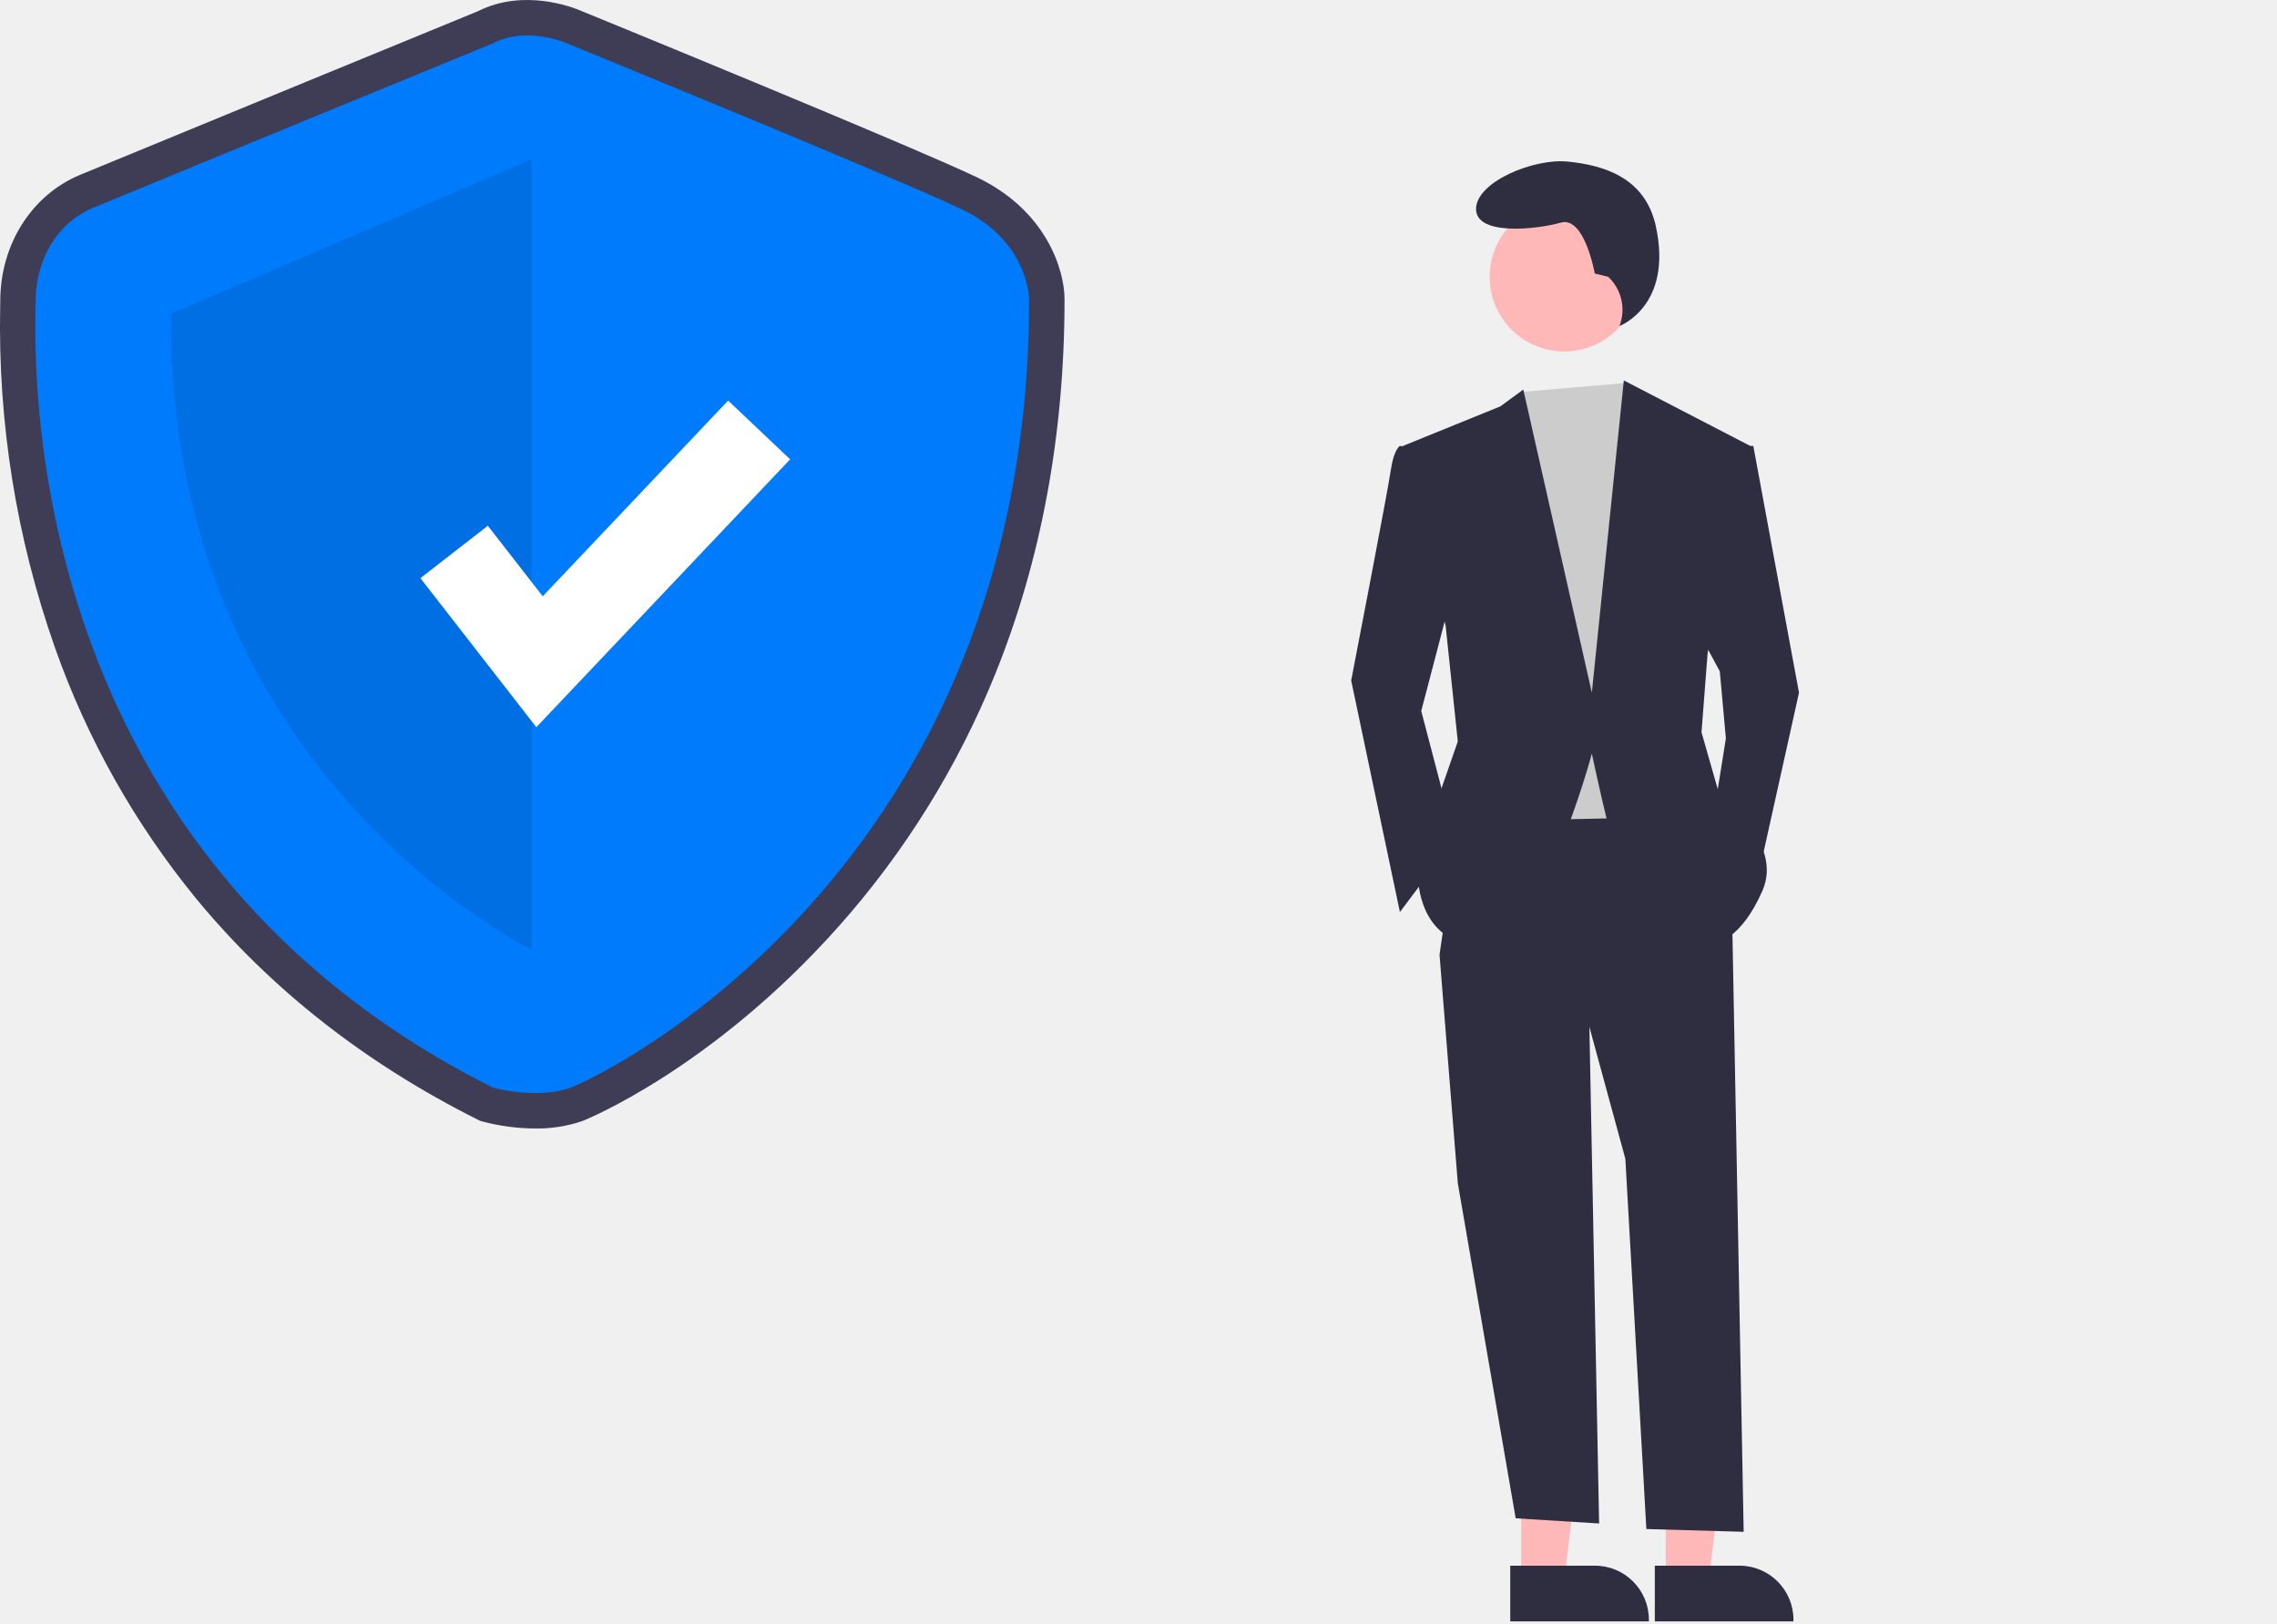
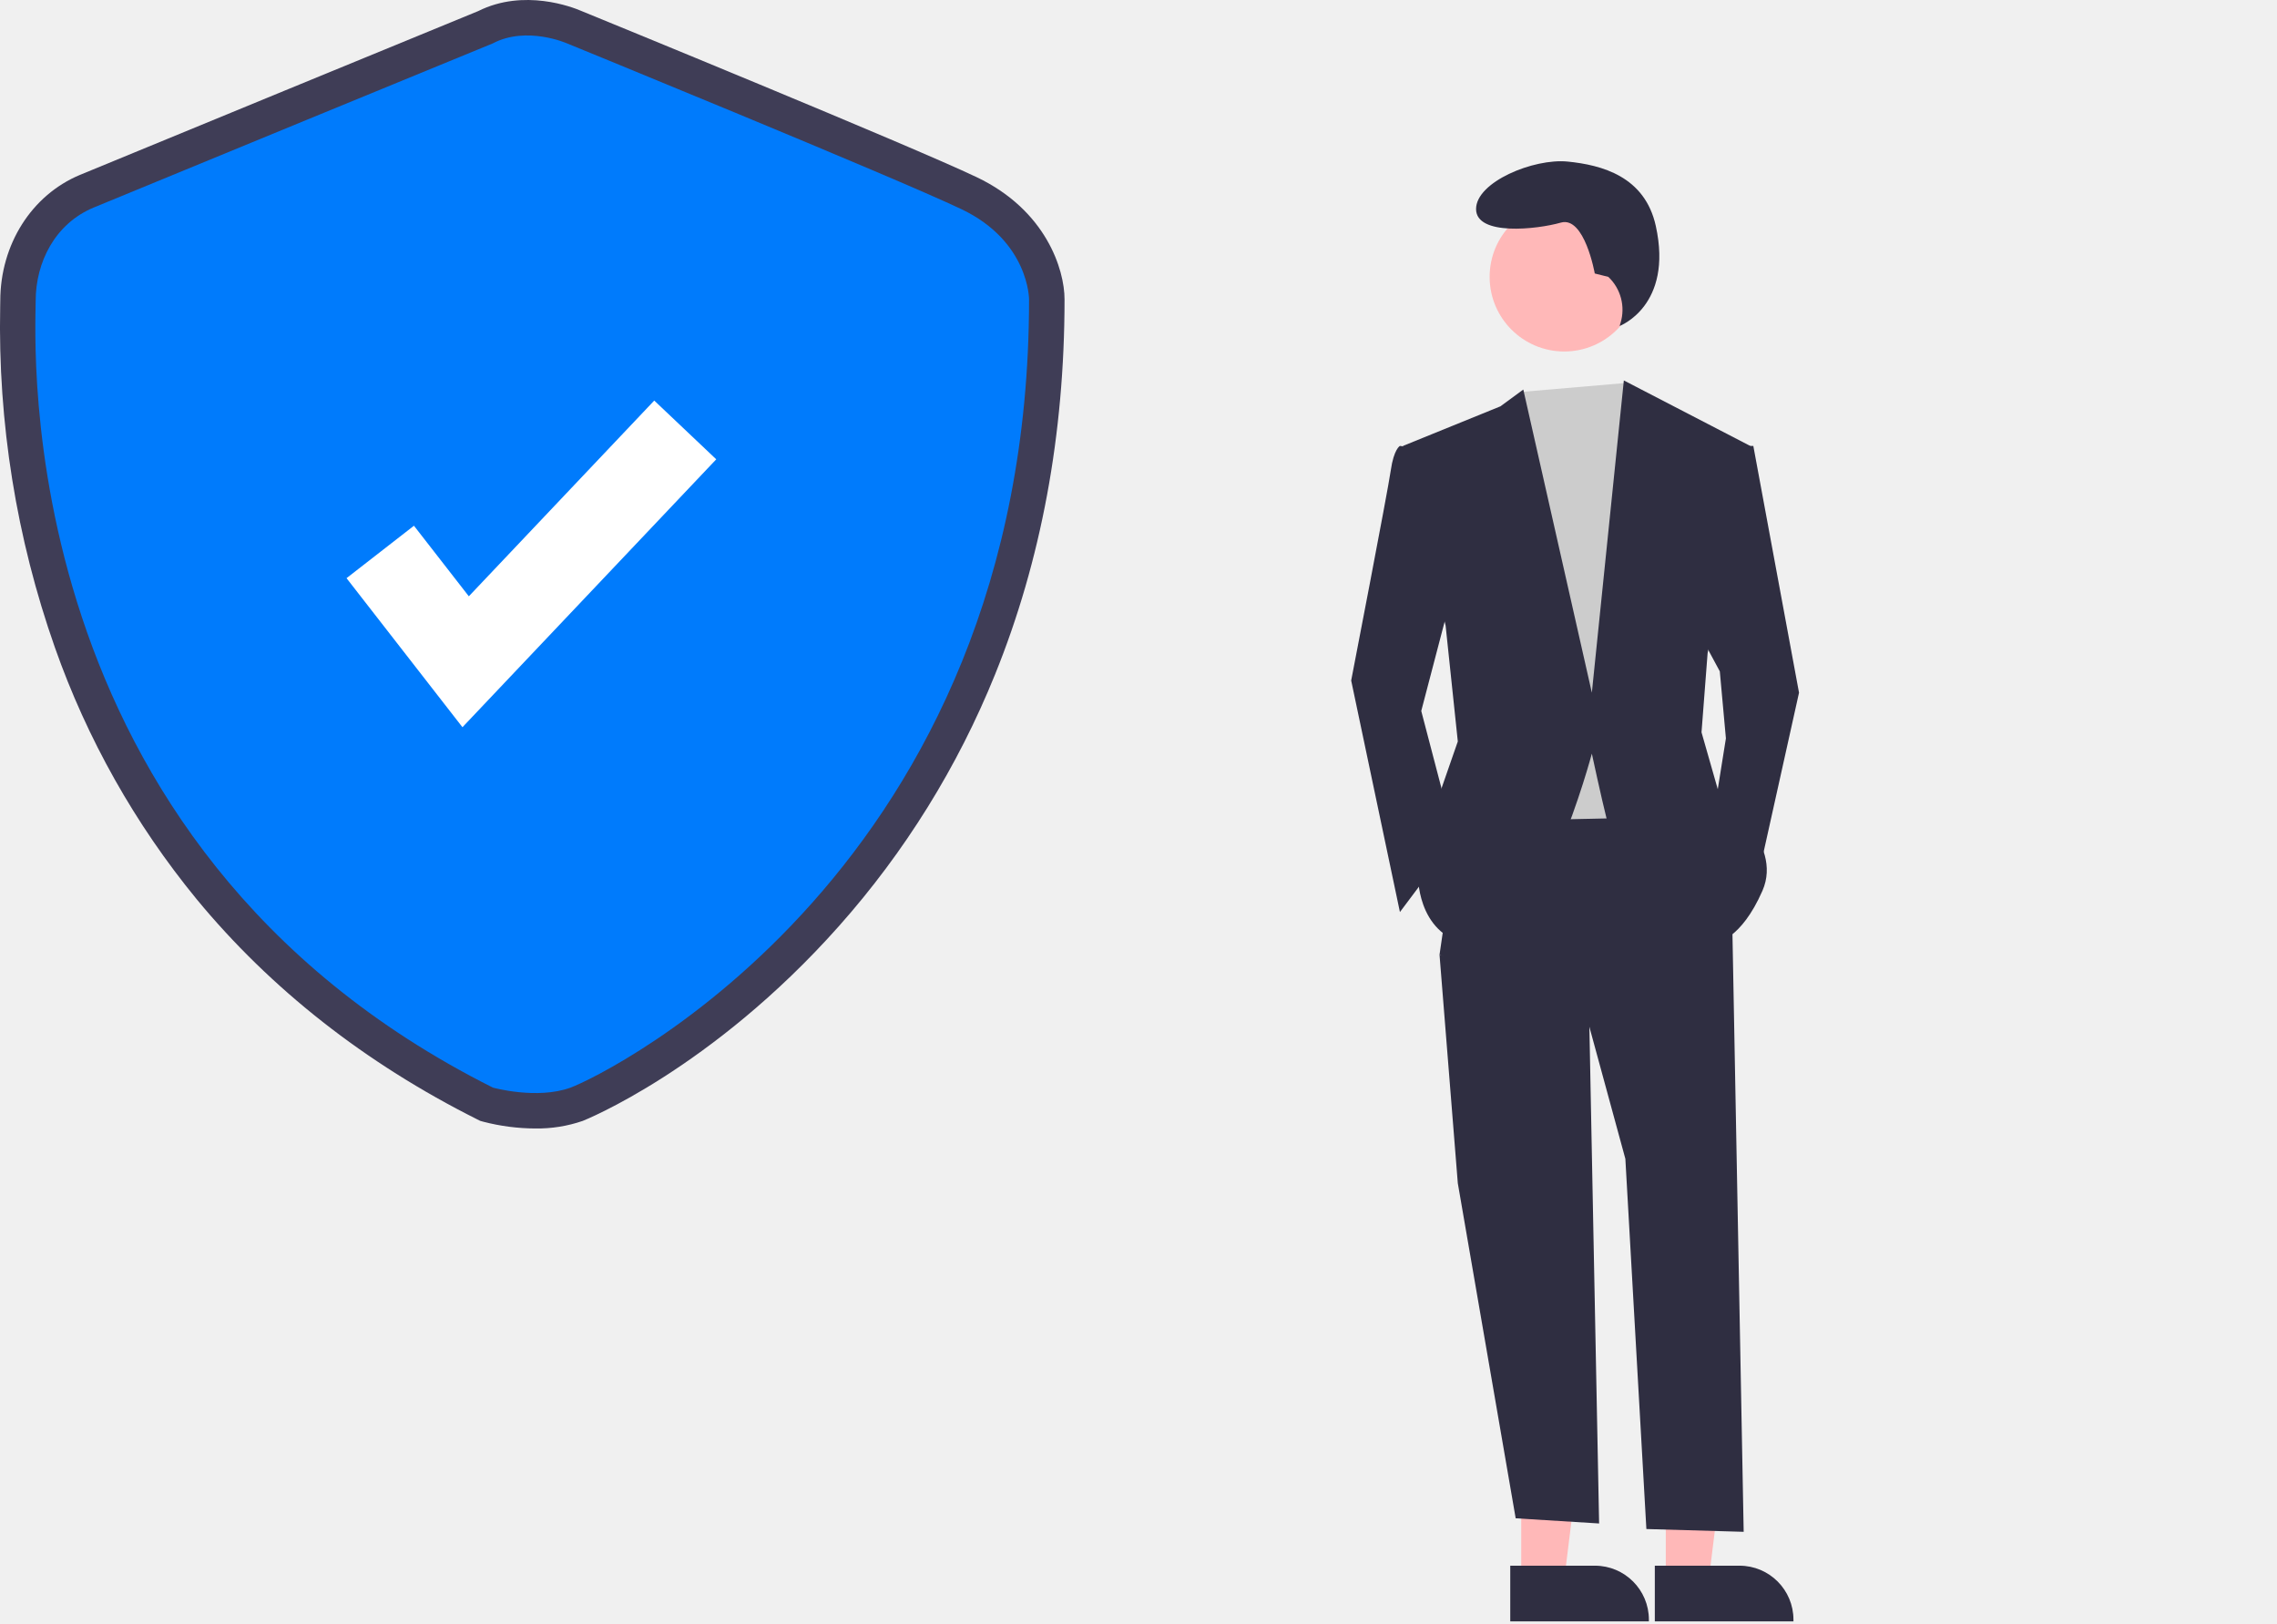
- <svg xmlns="http://www.w3.org/2000/svg" data-name="Layer 1" width="819.07" height="584" version="1.1" id="svg30">
-   <defs id="defs34" />
-   <path d="M192.566 405.92a75.19 75.19 0 01-18.64-2.412l-1.2-.332-1.113-.558c-40.242-20.176-74.192-46.827-100.907-79.211a299.865 299.865 0 01-50.95-90.47A348.21 348.21 0 01.067 110.272c.017-.876.031-1.552.031-2.018 0-20.29 11.262-38.092 28.692-45.354C42.128 57.342 163.244 7.595 171.995 4c16.48-8.257 34.062-1.365 36.875-.16 6.311 2.58 118.276 48.375 142.471 59.897 24.936 11.874 31.589 33.205 31.589 43.937 0 48.589-8.415 93.998-25.011 134.968a312.517 312.517 0 01-56.163 90.51c-45.846 51.595-91.705 69.885-92.148 70.046a50.11 50.11 0 01-17.042 2.721zm-10.785-26.715c3.976.892 13.13 2.229 19.096.052 7.58-2.764 45.962-22.668 81.83-63.032 49.557-55.769 74.703-125.875 74.74-208.371-.09-1.672-1.276-13.592-17.062-21.109C316.659 75.447 200.28 27.86 199.108 27.381l-.321-.137c-2.439-1.022-10.2-3.174-15.55-.37l-1.072.499c-1.297.532-129.863 53.337-143.575 59.05-9.592 3.997-13.01 13.898-13.01 21.83 0 .58-.014 1.424-.035 2.514-1.096 56.447 11.966 195.346 156.236 268.438z" fill="#3f3d56" id="path2" />
-   <path d="M177.324 15.586S47.589 68.87 33.689 74.662s-20.85 19.691-20.85 33.592S2.414 303.532 177.324 391.228c0 0 15.875 4.392 27.919 0S370.188 312.7 370.188 107.674c0 0 0-20.85-24.325-32.433S203.929 15.586 203.929 15.586s-14.443-6.37-26.605 0z" fill="#007bfc" id="path4" />
-   <path d="M191.224 57.286v284.25S60.331 278.53 61.49 112.888z" opacity=".1" id="path6" />
-   <path fill="#fff" d="M192.931 261.581l-41.696-53.612 24.248-18.859 19.743 25.384 66.695-70.406 22.303 21.131-91.293 96.362z" id="path8" />
-   <path fill="#ffb8b8" d="M547.206 568.237l15.465-.001 7.358-59.653-22.826.001.003 59.653z" id="path12" />
-   <path d="M543.26 563.188l30.458-.002h.001a19.411 19.411 0 0119.41 19.41v.63l-49.868.003z" fill="#2f2e41" id="path14" />
-   <path fill="#ffb8b8" d="M599.206 568.237l15.465-.001 7.358-59.653-22.826.001.003 59.653z" id="path16" />
-   <path d="M595.26 563.188l30.458-.002h.001a19.411 19.411 0 0119.41 19.41v.63l-49.868.003zM571.514 358.75l3.71 189.25-30.011-1.861-20.82-120.542-6.576-82.189 53.697 15.342z" fill="#2f2e41" id="path18" />
-   <path d="M623.018 326.97L627.224 551l-35-1-7.56-133.17-13.15-48.217-53.696-25.204 8.766-60.272 78.9-1.096z" fill="#2f2e41" id="path20" />
-   <circle cx="562.676" cy="99.594" r="26.838" fill="#ffb8b8" id="circle22" />
-   <path fill="#ccc" d="M584.936 137.738l4.111 6.228 10.959 30.683-8.767 119.446-51.505 1.097-6.574-136.981 13.773-17.216 38.003-3.257z" id="path24" />
-   <path d="M512.338 161.499l-8.766-1.096s-2.192 1.096-3.288 8.767-14.246 75.613-14.246 75.613l17.534 83.284 19.725-26.3-12.054-46.026 12.054-46.025zM624.114 160.404h6.575l16.438 88.762-15.342 69.038L616.443 293l4.383-27.396-2.191-24.108-7.671-14.247 13.15-66.845zM578.535 99.594l-4.88-1.22s-3.66-20.739-12.2-18.299-30.497 4.88-30.497-4.88 20.738-18.298 32.938-17.078 27.779 5.267 31.718 23.178c6.313 28.713-13.027 35.966-13.027 35.966l.322-1.046a16.282 16.282 0 00-4.374-16.621z" fill="#2f2e41" id="path26" />
-   <path d="M504.668 160.403l35.067-14.246 8.218-6.027 24.657 109.036 11.506-112.323 45.477 23.56-15.341 74.517-2.192 28.492 6.575 23.013s23.013 16.437 15.342 33.97-16.438 18.63-16.438 18.63-37.258-35.067-39.45-43.834-5.48-24.108-5.48-24.108-18.629 70.134-40.545 69.038-21.917-24.109-21.917-24.109l5.48-24.108 8.766-25.204-4.384-41.642z" fill="#2f2e41" id="path28" />
+ <svg xmlns="http://www.w3.org/2000/svg" data-name="Layer 1" version="1.1" viewBox="0 0 819.07 584">
+   <path d="M192.566 405.92a75.19 75.19 0 01-18.64-2.412l-1.2-.332-1.113-.558c-40.242-20.176-74.192-46.827-100.907-79.211a299.865 299.865 0 01-50.95-90.47A348.21 348.21 0 01.067 110.272c.017-.876.031-1.552.031-2.018 0-20.29 11.262-38.092 28.692-45.354C42.128 57.342 163.244 7.595 171.995 4c16.48-8.257 34.062-1.365 36.875-.16 6.311 2.58 118.276 48.375 142.471 59.897 24.936 11.874 31.589 33.205 31.589 43.937 0 48.589-8.415 93.998-25.011 134.968a312.517 312.517 0 01-56.163 90.51c-45.846 51.595-91.705 69.885-92.148 70.046a50.11 50.11 0 01-17.042 2.721zm-10.785-26.715c3.976.892 13.13 2.229 19.096.052 7.58-2.764 45.962-22.668 81.83-63.032 49.557-55.769 74.703-125.875 74.74-208.371-.09-1.672-1.276-13.592-17.062-21.109C316.659 75.447 200.28 27.86 199.108 27.381l-.321-.137c-2.439-1.022-10.2-3.174-15.55-.37l-1.072.499c-1.297.532-129.863 53.337-143.575 59.05-9.592 3.997-13.01 13.898-13.01 21.83 0 .58-.014 1.424-.035 2.514-1.096 56.447 11.966 195.346 156.236 268.438z" fill="#3f3d56" />
+   <path d="m177.32 15.586s-129.74 53.284-143.64 59.076-20.85 19.691-20.85 33.592-10.425 195.28 164.48 282.97c0 0 15.875 4.392 27.919 0s164.94-78.528 164.94-283.55c0 0 0-20.85-24.325-32.433s-141.93-59.655-141.93-59.655-14.443-6.37-26.605 0z" fill="#007bfc" />
+   <path d="m166.35 261.58-41.696-53.612 24.248-18.859 19.743 25.384 66.695-70.406 22.303 21.131z" fill="#fff" />
+   <path d="m547.21 568.24 15.465-1e-3 7.358-59.653-22.826 1e-3 3e-3 59.653z" fill="#ffb8b8" />
+   <path d="M543.26 563.188l30.458-.002h.001a19.411 19.411 0 0119.41 19.41v.63l-49.868.003z" fill="#2f2e41" />
+   <path d="m599.21 568.24 15.465-1e-3 7.358-59.653-22.826 1e-3 3e-3 59.653z" fill="#ffb8b8" />
+   <path d="M595.26 563.188l30.458-.002h.001a19.411 19.411 0 0119.41 19.41v.63l-49.868.003zM571.514 358.75l3.71 189.25-30.011-1.861-20.82-120.542-6.576-82.189 53.697 15.342z" fill="#2f2e41" />
+   <path d="m623.02 326.97 4.206 224.03-35-1-7.56-133.17-13.15-48.217-53.696-25.204 8.766-60.272 78.9-1.096z" fill="#2f2e41" />
+   <circle cx="562.68" cy="99.594" r="26.838" fill="#ffb8b8" />
+   <path d="m584.94 137.74 4.111 6.228 10.959 30.683-8.767 119.45-51.505 1.097-6.574-136.98 13.773-17.216 38.003-3.257z" fill="#ccc" />
+   <path d="m512.34 161.5-8.766-1.096s-2.192 1.096-3.288 8.767-14.246 75.613-14.246 75.613l17.534 83.284 19.725-26.3-12.054-46.026 12.054-46.025zm111.78-1.095h6.575l16.438 88.762-15.342 69.038-15.342-25.204 4.383-27.396-2.191-24.108-7.671-14.247 13.15-66.845zm-45.579-60.81-4.88-1.22s-3.66-20.739-12.2-18.299-30.497 4.88-30.497-4.88 20.738-18.298 32.938-17.078 27.779 5.267 31.718 23.178c6.313 28.713-13.027 35.966-13.027 35.966l0.322-1.046a16.282 16.282 0 0 0-4.374-16.621z" fill="#2f2e41" />
+   <path d="m504.67 160.4 35.067-14.246 8.218-6.027 24.657 109.04 11.506-112.32 45.477 23.56-15.341 74.517-2.192 28.492 6.575 23.013s23.013 16.437 15.342 33.97-16.438 18.63-16.438 18.63-37.258-35.067-39.45-43.834-5.48-24.108-5.48-24.108-18.629 70.134-40.545 69.038-21.917-24.109-21.917-24.109l5.48-24.108 8.766-25.204-4.384-41.642z" fill="#2f2e41" />
</svg>
